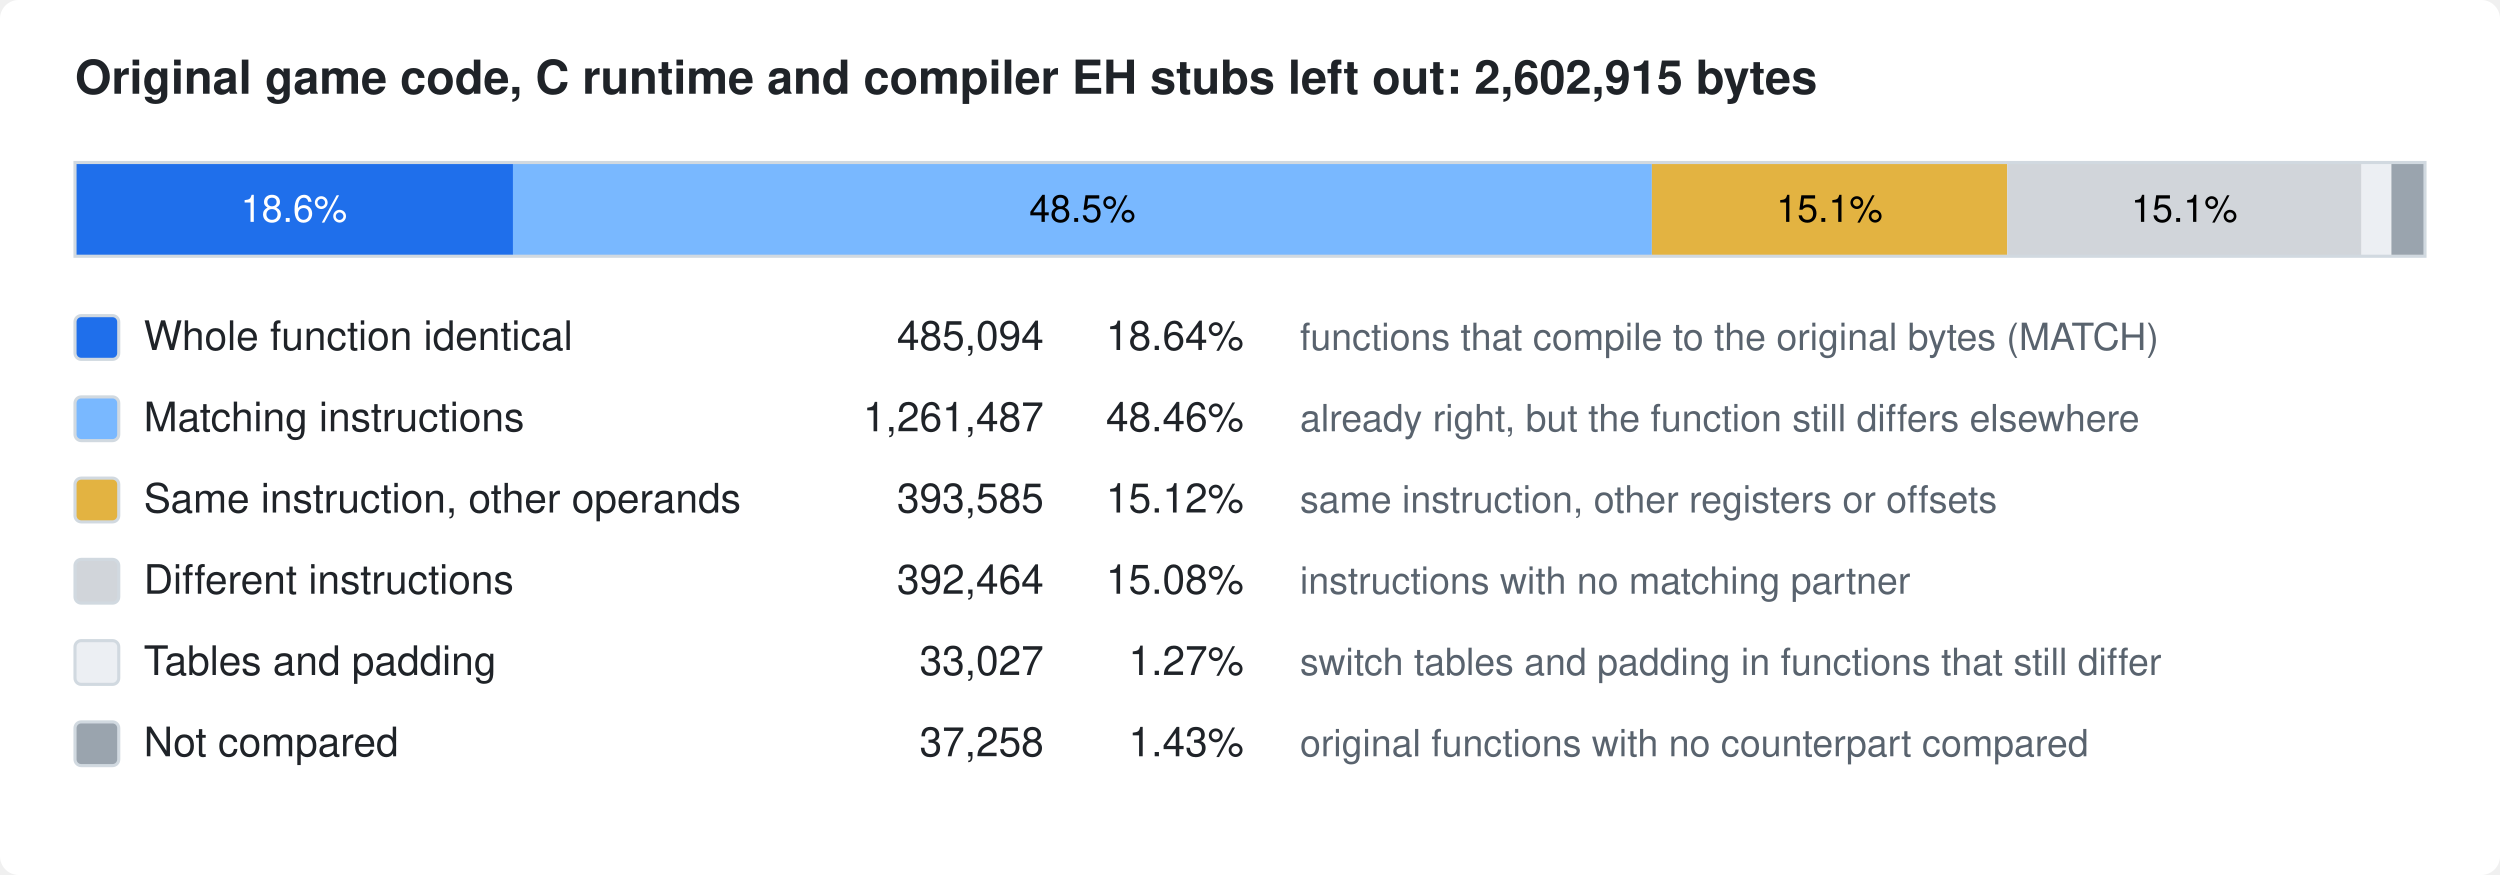
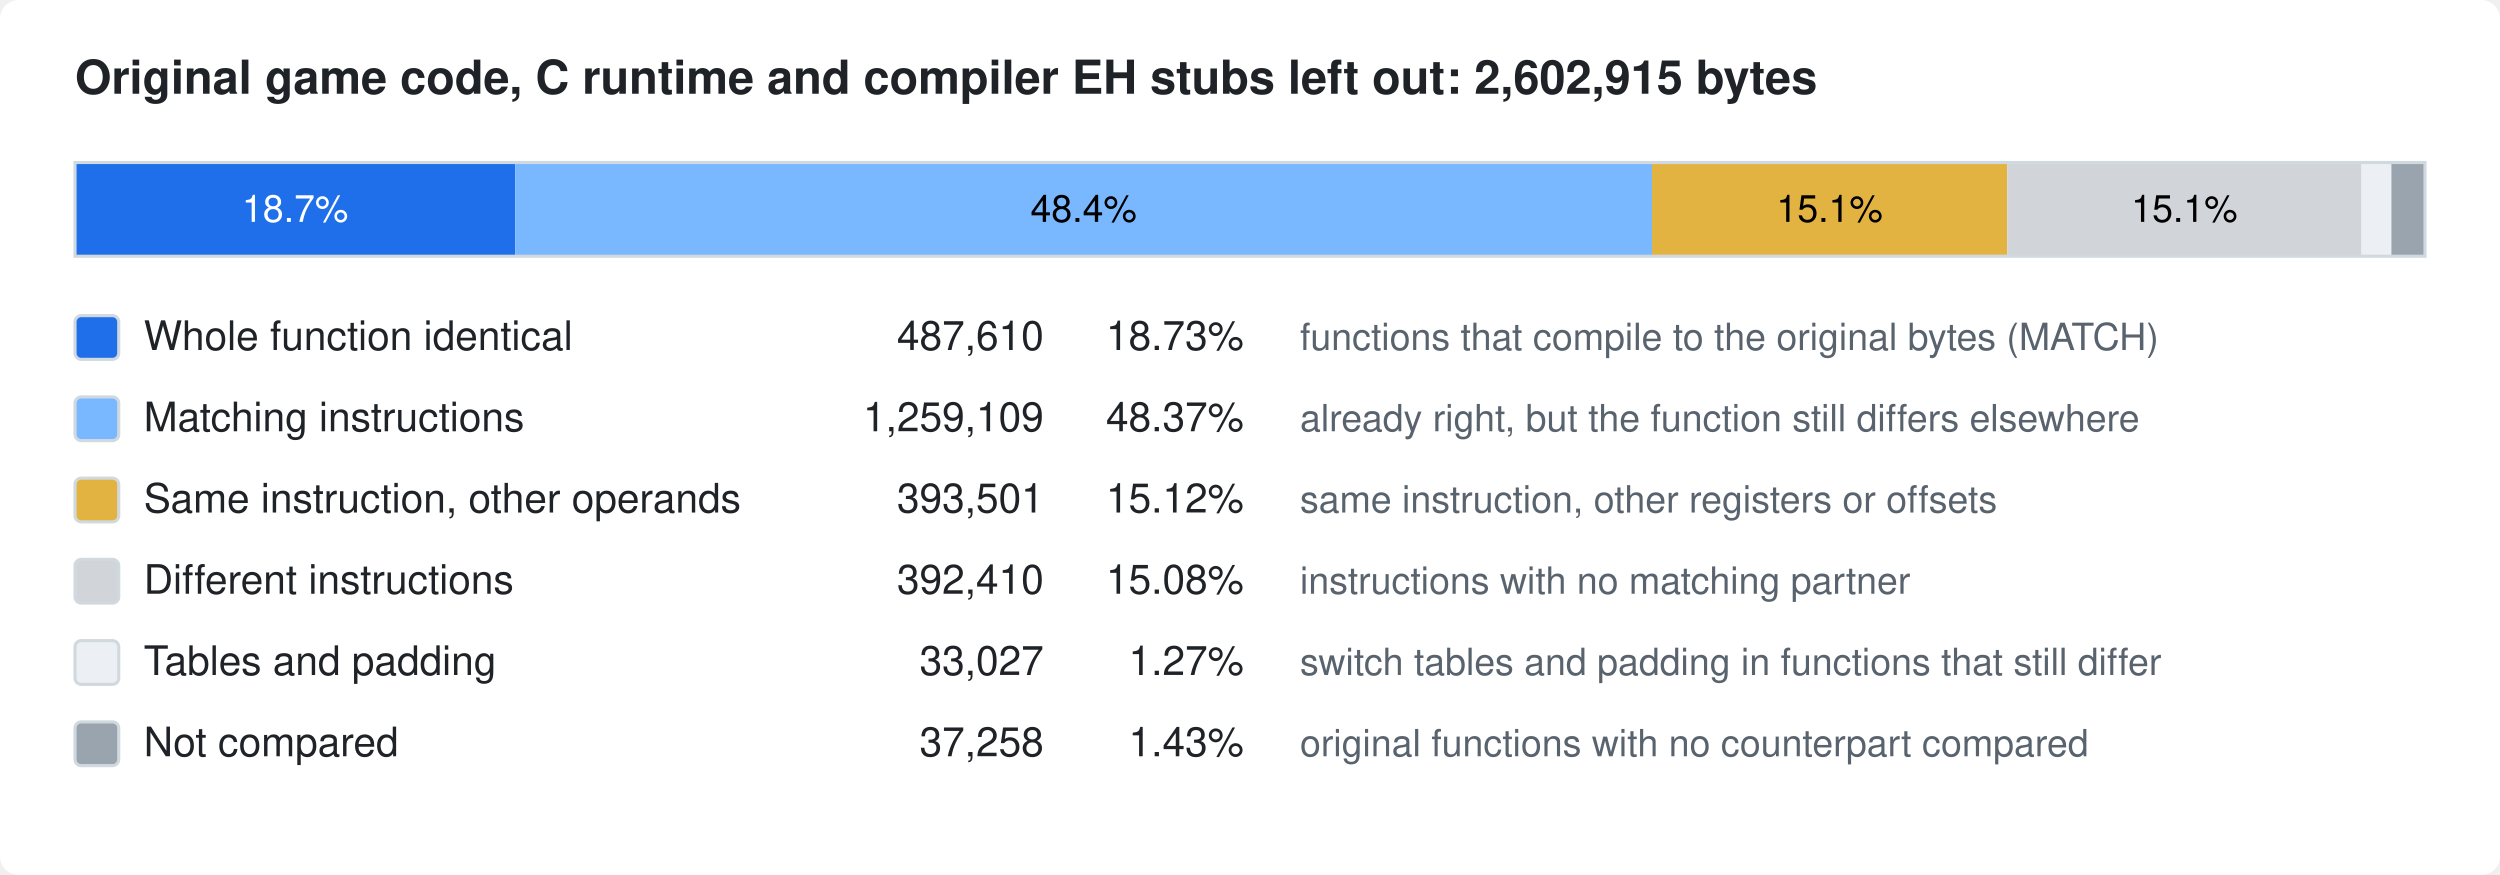
<svg xmlns="http://www.w3.org/2000/svg" width="800" height="280" viewBox="0 0 800 280" font-family="system-ui, -apple-system, Segoe UI, Helvetica, Arial, sans-serif">
  <rect width="800" height="280" rx="6" fill="#ffffff" />
  <text x="24" y="30" font-size="15" font-weight="600" fill="#1f2328">Original game code, C runtime and compiler EH stubs left out: 2,602,915 bytes</text>
-   <rect x="24.00" y="52" width="140.15" height="30" fill="#1f6feb" />
-   <text x="94.07" y="71" font-size="12" text-anchor="middle" fill="#ffffff">18.6%</text>
-   <rect x="164.15" y="52" width="364.45" height="30" fill="#79b8ff" />
-   <text x="346.37" y="71" font-size="12" text-anchor="middle" fill="#000000">48.5%</text>
-   <rect x="528.60" y="52" width="113.71" height="30" fill="#e3b341" />
-   <text x="585.45" y="71" font-size="12" text-anchor="middle" fill="#000000">15.1%</text>
-   <rect x="642.31" y="52" width="113.39" height="30" fill="#d1d5da" />
-   <text x="699.00" y="71" font-size="12" text-anchor="middle" fill="#000000">15.1%</text>
+   <rect x="24.00" y="52" width="140.87" height="30" fill="#1f6feb" />
+   <text x="94.44" y="71" font-size="12" text-anchor="middle" fill="#ffffff">18.7%</text>
+   <rect x="164.87" y="52" width="363.77" height="30" fill="#79b8ff" />
+   <text x="346.76" y="71" font-size="12" text-anchor="middle" fill="#000000">48.4%</text>
+   <rect x="528.64" y="52" width="113.69" height="30" fill="#e3b341" />
+   <text x="585.48" y="71" font-size="12" text-anchor="middle" fill="#000000">15.1%</text>
+   <rect x="642.32" y="52" width="113.37" height="30" fill="#d1d5da" />
+   <text x="699.01" y="71" font-size="12" text-anchor="middle" fill="#000000">15.1%</text>
  <rect x="755.69" y="52" width="9.54" height="30" fill="#eceff3" />
  <rect x="765.24" y="52" width="10.76" height="30" fill="#9aa4ae" />
  <rect x="24" y="52" width="752" height="30" fill="none" stroke="#d1d9e0" />
  <rect x="24" y="101" width="14" height="14" rx="2" fill="#1f6feb" stroke="#d1d9e0" />
  <text x="46" y="112" font-size="13" fill="#1f2328">Whole function identical</text>
-   <text x="334" y="112" font-size="13" text-anchor="end" fill="#1f2328">485,094</text>
-   <text x="398" y="112" font-size="13" text-anchor="end" fill="#1f2328">18.64%</text>
+   <text x="334" y="112" font-size="13" text-anchor="end" fill="#1f2328">487,610</text>
+   <text x="398" y="112" font-size="13" text-anchor="end" fill="#1f2328">18.73%</text>
  <text x="416" y="112" font-size="12" fill="#59636e">functions that compile to the original bytes (MATCH)</text>
  <rect x="24" y="127" width="14" height="14" rx="2" fill="#79b8ff" stroke="#d1d9e0" />
  <text x="46" y="138" font-size="13" fill="#1f2328">Matching instructions</text>
-   <text x="334" y="138" font-size="13" text-anchor="end" fill="#1f2328">1,261,487</text>
-   <text x="398" y="138" font-size="13" text-anchor="end" fill="#1f2328">48.46%</text>
+   <text x="334" y="138" font-size="13" text-anchor="end" fill="#1f2328">1,259,109</text>
+   <text x="398" y="138" font-size="13" text-anchor="end" fill="#1f2328">48.37%</text>
  <text x="416" y="138" font-size="12" fill="#59636e">already right, but the function still differs elsewhere</text>
  <rect x="24" y="153" width="14" height="14" rx="2" fill="#e3b341" stroke="#d1d9e0" />
  <text x="46" y="164" font-size="13" fill="#1f2328">Same instruction, other operands</text>
-   <text x="334" y="164" font-size="13" text-anchor="end" fill="#1f2328">393,585</text>
+   <text x="334" y="164" font-size="13" text-anchor="end" fill="#1f2328">393,501</text>
  <text x="398" y="164" font-size="13" text-anchor="end" fill="#1f2328">15.12%</text>
  <text x="416" y="164" font-size="12" fill="#59636e">same instruction, other registers or offsets</text>
  <rect x="24" y="179" width="14" height="14" rx="2" fill="#d1d5da" stroke="#d1d9e0" />
  <text x="46" y="190" font-size="13" fill="#1f2328">Different instructions</text>
-   <text x="334" y="190" font-size="13" text-anchor="end" fill="#1f2328">392,464</text>
+   <text x="334" y="190" font-size="13" text-anchor="end" fill="#1f2328">392,410</text>
  <text x="398" y="190" font-size="13" text-anchor="end" fill="#1f2328">15.08%</text>
  <text x="416" y="190" font-size="12" fill="#59636e">instructions with no matching partner</text>
  <rect x="24" y="205" width="14" height="14" rx="2" fill="#eceff3" stroke="#d1d9e0" />
  <text x="46" y="216" font-size="13" fill="#1f2328">Tables and padding</text>
  <text x="334" y="216" font-size="13" text-anchor="end" fill="#1f2328">33,027</text>
  <text x="398" y="216" font-size="13" text-anchor="end" fill="#1f2328">1.27%</text>
  <text x="416" y="216" font-size="12" fill="#59636e">switch tables and padding in functions that still differ</text>
  <rect x="24" y="231" width="14" height="14" rx="2" fill="#9aa4ae" stroke="#d1d9e0" />
  <text x="46" y="242" font-size="13" fill="#1f2328">Not compared</text>
  <text x="334" y="242" font-size="13" text-anchor="end" fill="#1f2328">37,258</text>
  <text x="398" y="242" font-size="13" text-anchor="end" fill="#1f2328">1.43%</text>
  <text x="416" y="242" font-size="12" fill="#59636e">original functions with no counterpart compared</text>
</svg>
